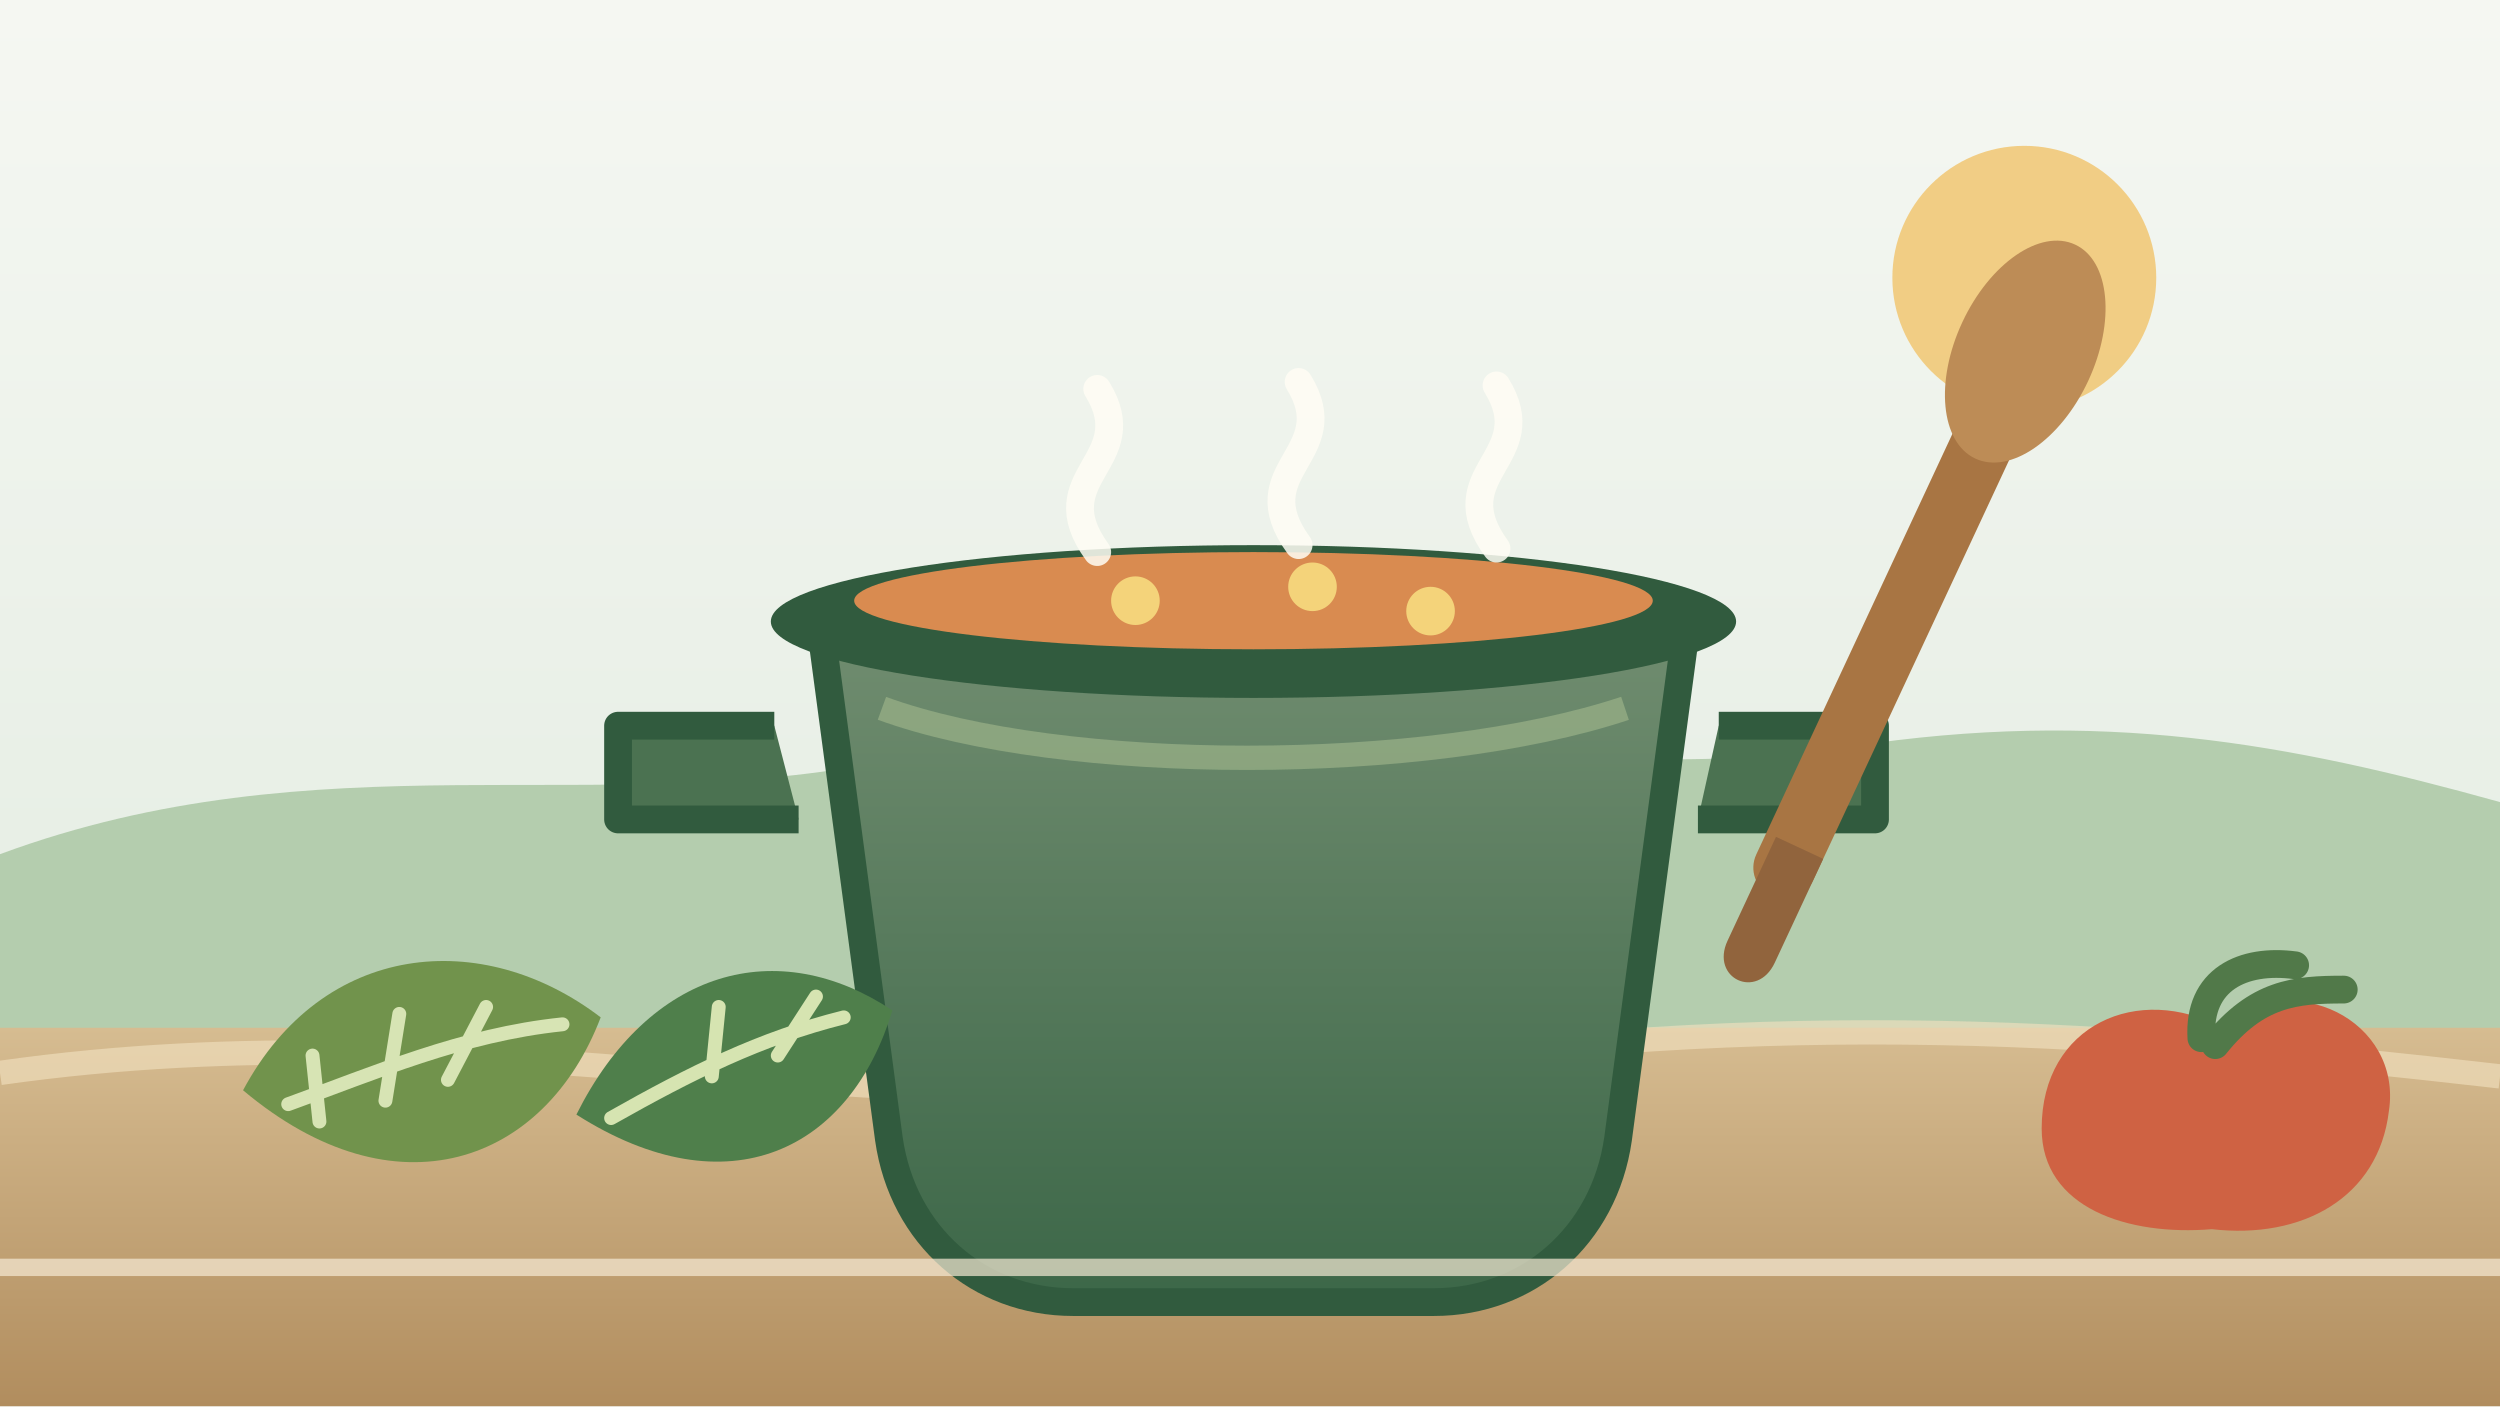
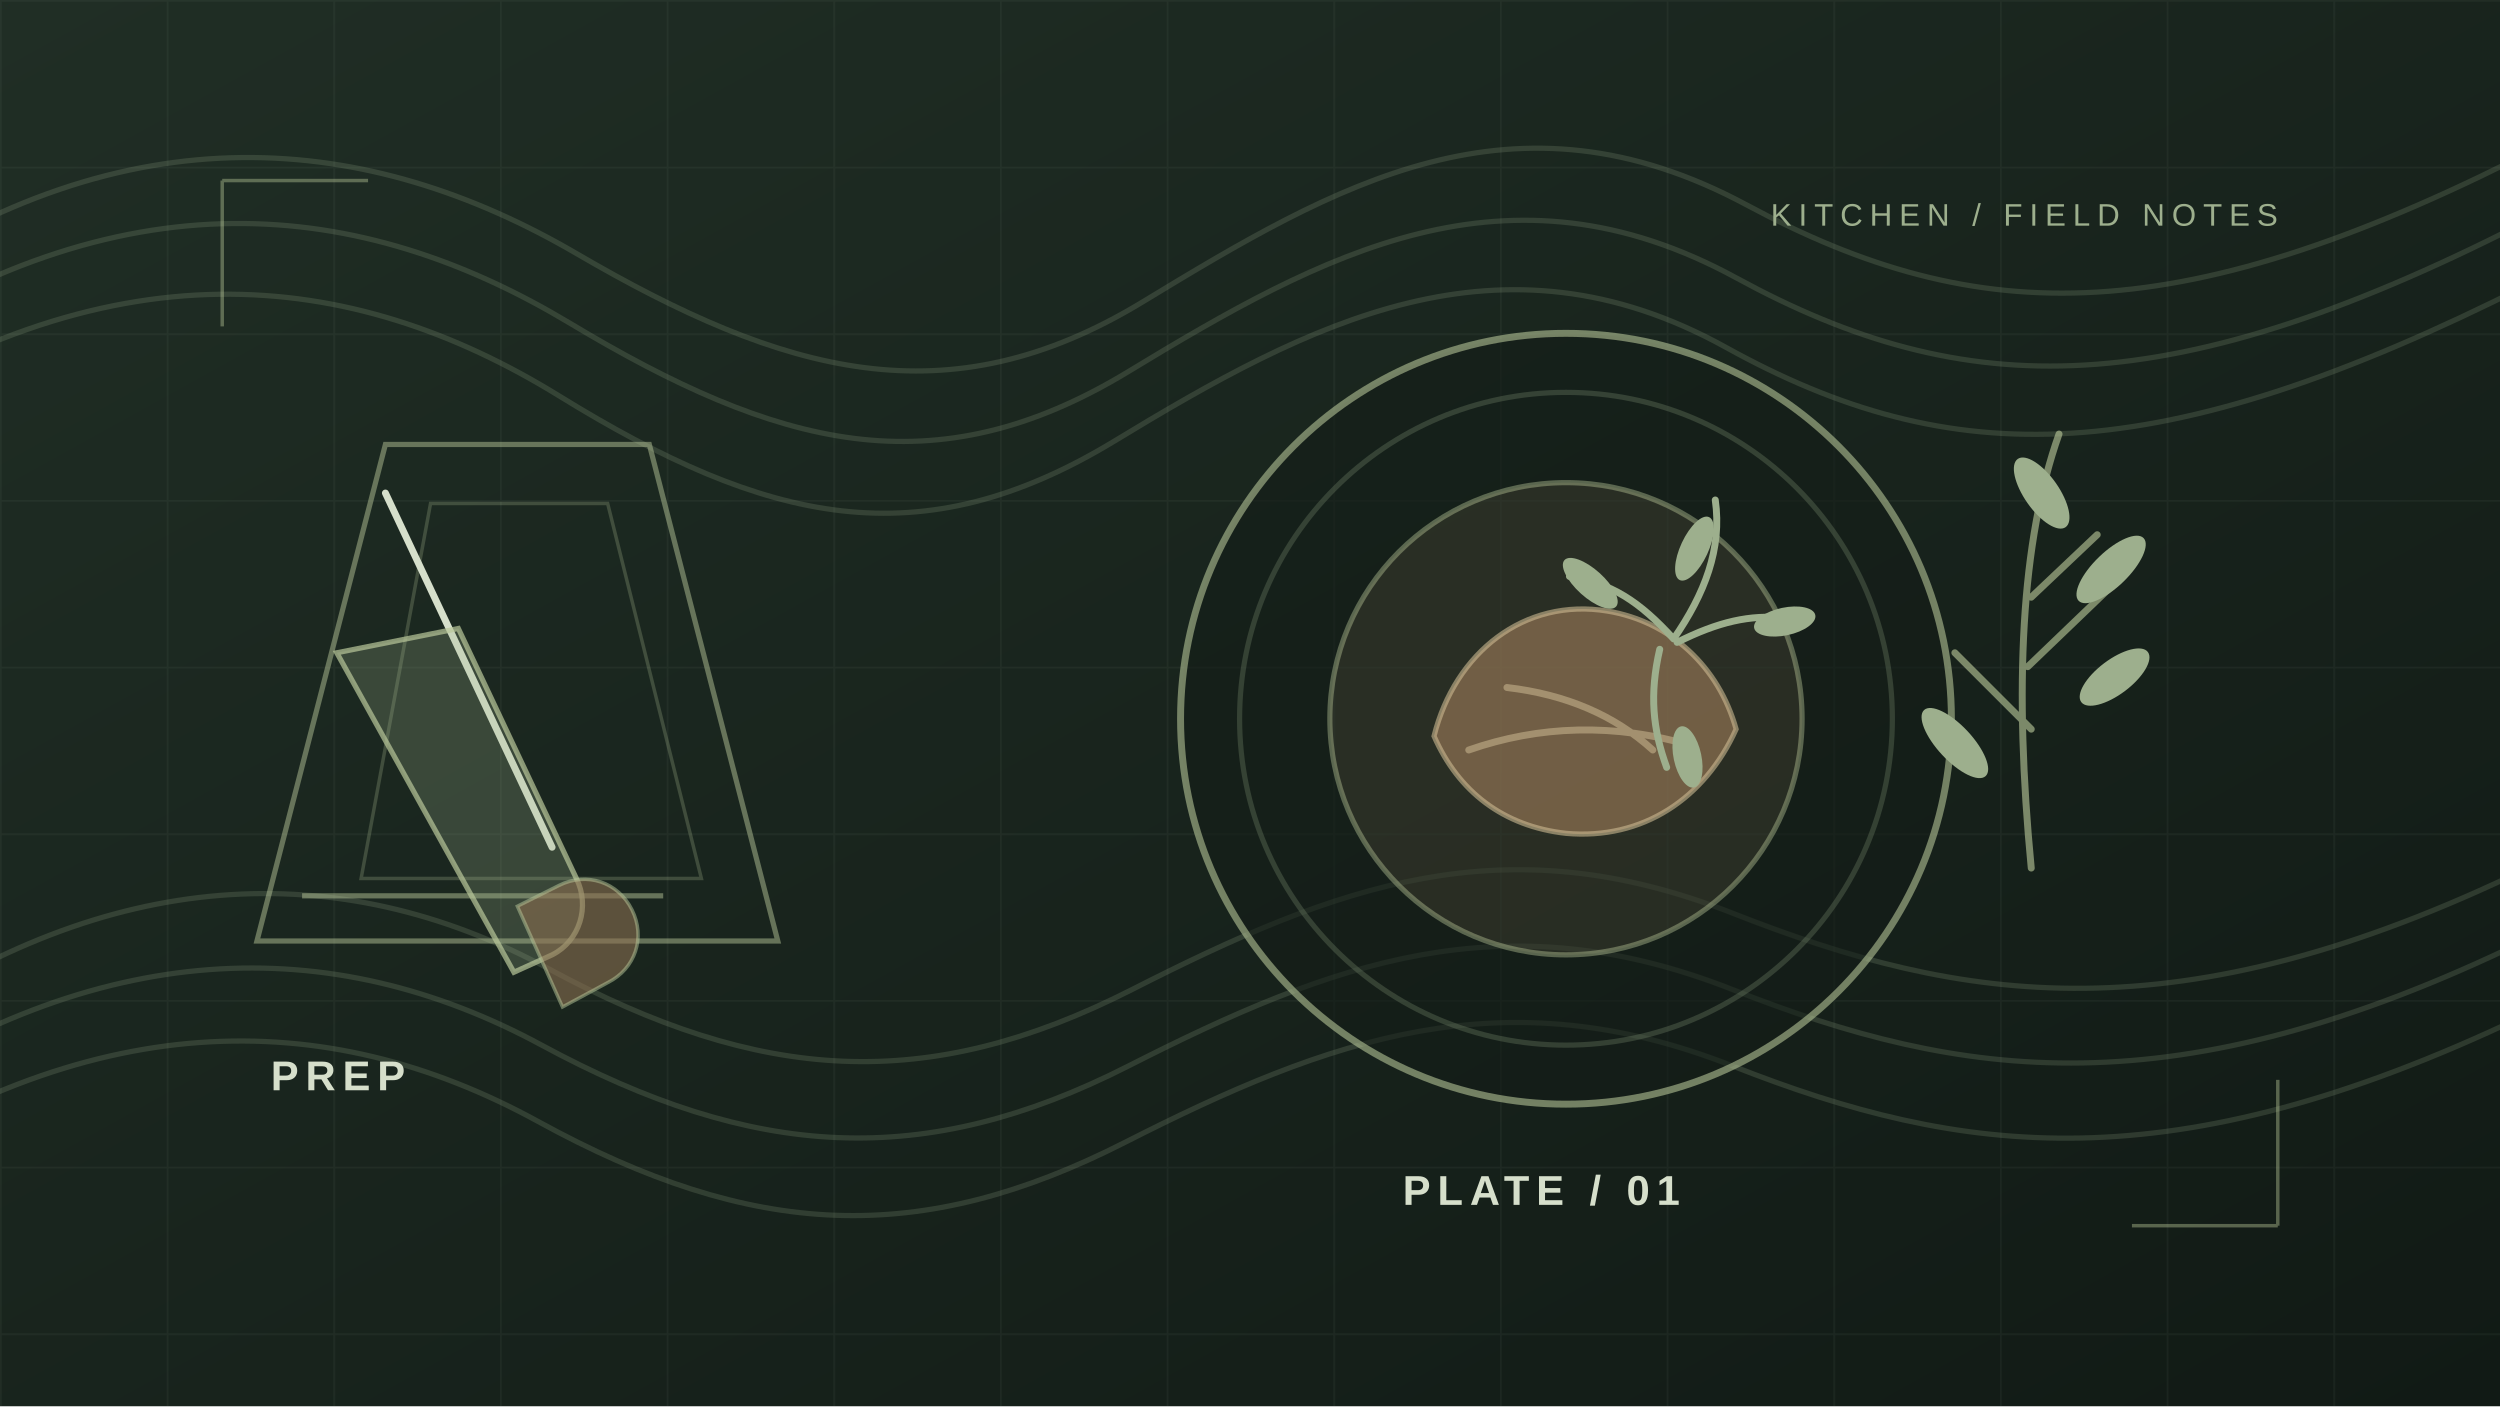
<svg xmlns="http://www.w3.org/2000/svg" viewBox="0 0 720 405" role="img" aria-labelledby="title desc">
  <defs>
-     <linearGradient id="wall" x2="0" y2="1">
-       <stop stop-color="#f5f7f2" />
-       <stop offset="1" stop-color="#dfeade" />
+     <linearGradient id="ground" x2="1" y2="1">
+       <stop stop-color="#202e25" />
+       <stop offset="1" stop-color="#111a15" />
    </linearGradient>
-     <linearGradient id="pot" x2="0" y2="1">
-       <stop stop-color="#718d70" />
-       <stop offset="1" stop-color="#3c6748" />
-     </linearGradient>
-     <linearGradient id="counter" x2="0" y2="1">
-       <stop stop-color="#d6bc91" />
-       <stop offset="1" stop-color="#b18d5e" />
-     </linearGradient>
+     <pattern id="grid" width="48" height="48" patternUnits="userSpaceOnUse">
+       <path d="M48 0H0v48" fill="none" stroke="#c6d2b8" stroke-opacity=".055" />
+     </pattern>
  </defs>
-   <rect width="720" height="405" fill="url(#wall)" />
-   <circle cx="583" cy="80" r="38" fill="#f1c979" opacity=".9" />
-   <path d="M0 246c92-34 173-10 256-27 103-22 187 10 277-4 72-11 126-1 187 16v69H0Z" fill="#b4cdae" />
-   <path d="M0 296h720v109H0Z" fill="url(#counter)" />
-   <path d="M0 309c141-20 250 19 383 0s223-12 337 1" fill="none" stroke="#f0dfbd" stroke-width="7" opacity=".65" />
-   <g transform="translate(170 118)">
-     <path d="M66 60h250l-20 150c-4 28-26 47-53 47H139c-27 0-49-19-53-47Z" fill="url(#pot)" stroke="#315b3e" stroke-width="8" />
-     <path d="M84 86c52 19 157 19 214 0" fill="none" stroke="#9eb58a" stroke-width="7" opacity=".65" />
-     <path d="M53 91H8v27h52m265-27h45v27h-51" fill="#4b7251" stroke="#315b3e" stroke-width="8" stroke-linejoin="round" />
-     <ellipse cx="191" cy="61" rx="139" ry="22" fill="#315b3e" />
-     <ellipse cx="191" cy="55" rx="115" ry="14" fill="#d98b50" />
-     <path d="M146 41c-16-22 13-26 0-47m58 45c-16-22 13-26 0-47m57 48c-16-22 13-26 0-47" fill="none" stroke="#fffdf4" stroke-linecap="round" stroke-width="8" opacity=".85" />
-     <circle cx="157" cy="55" r="7" fill="#f4d37a" />
-     <circle cx="208" cy="51" r="7" fill="#f4d37a" />
-     <circle cx="242" cy="58" r="7" fill="#f4d37a" />
+   <rect width="720" height="405" fill="url(#ground)" />
+   <rect width="720" height="405" fill="url(#grid)" />
+   <g fill="none" stroke="#9daf8d" stroke-opacity=".2" stroke-width="1.5">
+     <path d="M-38 83c75-52 144-45 204-10s107 48 163 14 107-64 174-28 125 37 231-18" />
+     <path d="M-45 104c80-55 149-47 209-11s105 48 161 14 109-63 175-27 125 37 231-18" />
+     <path d="M-52 126c83-57 153-49 213-12s104 47 160 13 111-63 176-27 124 36 231-18" />
+     <path d="M-35 296c66-46 132-50 193-17s109 36 168 6 107-48 173-22 128 36 229-13" />
+     <path d="M-43 319c71-49 138-51 199-18s110 36 169 6 108-48 174-22 127 35 228-14" />
+     <path d="M-50 342c75-52 143-53 205-19s110 36 169 6 109-48 175-22 126 34 227-14" />
  </g>
-   <g transform="rotate(25 536 205)">
-     <rect x="526" y="104" width="18" height="160" rx="9" fill="#a87543" />
-     <ellipse cx="535" cy="91" rx="20" ry="34" fill="#bd8c56" />
-     <path d="M529 248h15v33c0 12-15 12-15 0Z" fill="#91643d" />
+   <g fill="none" stroke="#b9c89a" stroke-opacity=".48">
+     <path d="M111 128h76l37 143H74Z" stroke-width="1.5" />
+     <path d="M124 145h51l27 108h-98Z" stroke-opacity=".24" />
+     <path d="M87 258h104" stroke-width="1.5" />
  </g>
-   <g transform="translate(70 274)">
-     <path d="M0 40c23-43 69-47 103-21-16 42-59 58-103 21Z" fill="#71934c" />
-     <path d="M13 44c25-9 50-20 79-23M22 49l-2-19m21 13 4-25m14 19 11-21" fill="none" stroke="#d7e4b4" stroke-linecap="round" stroke-width="4" />
-     <path d="M96 47c21-42 58-52 91-30-12 40-47 58-91 30Z" fill="#4f7f4b" />
-     <path d="M106 48c23-13 43-23 67-29m-38 17 2-20m17 14 11-17" fill="none" stroke="#d6e4b1" stroke-linecap="round" stroke-width="4" />
+   <path d="m111 142 48 102" fill="none" stroke="#d6dfcb" stroke-linecap="round" stroke-width="2" />
+   <path d="m132 181 34 72c4 8 1 18-7 22l-11 5-51-92Z" fill="#9daf8d" fill-opacity=".24" stroke="#b9c89a" stroke-opacity=".7" stroke-width="1.5" />
+   <path d="M161 255c8-4 17-1 21 7s1 17-7 21l-13 7-13-29Z" fill="#8e7052" fill-opacity=".58" stroke="#b9c89a" stroke-opacity=".5" />
+   <circle cx="451" cy="207" r="111" fill="#141d17" fill-opacity=".58" stroke="#b9c89a" stroke-opacity=".58" stroke-width="2" />
+   <circle cx="451" cy="207" r="94" fill="none" stroke="#9daf8d" stroke-opacity=".24" stroke-width="1.5" />
+   <circle cx="451" cy="207" r="68" fill="#b7a47c" fill-opacity=".12" stroke="#b9c89a" stroke-opacity=".42" stroke-width="1.5" />
+   <path d="M413 212c6-24 26-40 50-36 18 3 32 16 37 34-9 20-27 32-49 30-18-2-31-12-38-28Z" fill="#a98560" fill-opacity=".56" stroke="#d0bd94" stroke-opacity=".58" stroke-width="1.5" />
+   <path d="M423 216c20-7 42-8 65-1m-54-17c17 2 31 8 42 18" fill="none" stroke="#d8c69d" stroke-opacity=".48" stroke-linecap="round" stroke-width="2" />
+   <path d="M482 184c9-13 14-26 12-40m-12 40c-10-11-18-16-30-18m31 19c12-6 21-8 31-7m-36 9c-3 13-2 23 2 34" fill="none" stroke="#9daf8d" stroke-linecap="round" stroke-width="2" />
+   <g fill="#9daf8d">
+     <ellipse cx="488" cy="158" rx="4" ry="10" transform="rotate(25 488 158)" />
+     <ellipse cx="458" cy="168" rx="4" ry="10" transform="rotate(-48 458 168)" />
+     <ellipse cx="514" cy="179" rx="4" ry="9" transform="rotate(78 514 179)" />
+     <ellipse cx="486" cy="218" rx="4" ry="9" transform="rotate(-12 486 218)" />
  </g>
-   <g transform="translate(588 291)">
-     <path d="M0 34c0-30 28-42 52-29 20-18 52-2 48 24-3 25-25 37-51 34C25 65 0 57 0 34Z" fill="#cf6243" />
-     <path d="M46 8c-1-17 12-23 27-21m-23 23c12-15 23-16 37-16" fill="none" stroke="#517949" stroke-linecap="round" stroke-width="8" />
+   <path d="M593 125c-11 31-13 73-8 125m-1-58 25-24m-24 42-22-22m22-16 19-18" fill="none" stroke="#b9c89a" stroke-linecap="round" stroke-linejoin="round" stroke-opacity=".62" stroke-width="2" />
+   <g fill="#9daf8d">
+     <ellipse cx="608" cy="164" rx="5" ry="13" transform="rotate(46 608 164)" />
+     <ellipse cx="563" cy="214" rx="5" ry="13" transform="rotate(-43 563 214)" />
+     <ellipse cx="609" cy="195" rx="5" ry="12" transform="rotate(53 609 195)" />
+     <ellipse cx="588" cy="142" rx="5" ry="12" transform="rotate(-35 588 142)" />
  </g>
-   <path d="M0 365h720" stroke="#f5e9d4" stroke-width="5" opacity=".7" />
+   <path d="M64 52h42M64 52v42M656 353h-42m42 0v-42" fill="none" stroke="#b9c89a" stroke-opacity=".42" />
+   <text x="656" y="65" fill="#9daf8d" font-family="Arial, Helvetica, sans-serif" font-size="9" letter-spacing="2" text-anchor="end">KITCHEN / FIELD NOTES</text>
+   <g fill="#d6dfcb" font-family="Arial, Helvetica, sans-serif" font-size="12" font-weight="700" letter-spacing="2">
+     <text x="78" y="314">PREP</text>
+     <text x="404" y="347">PLATE / 01</text>
+   </g>
</svg>
